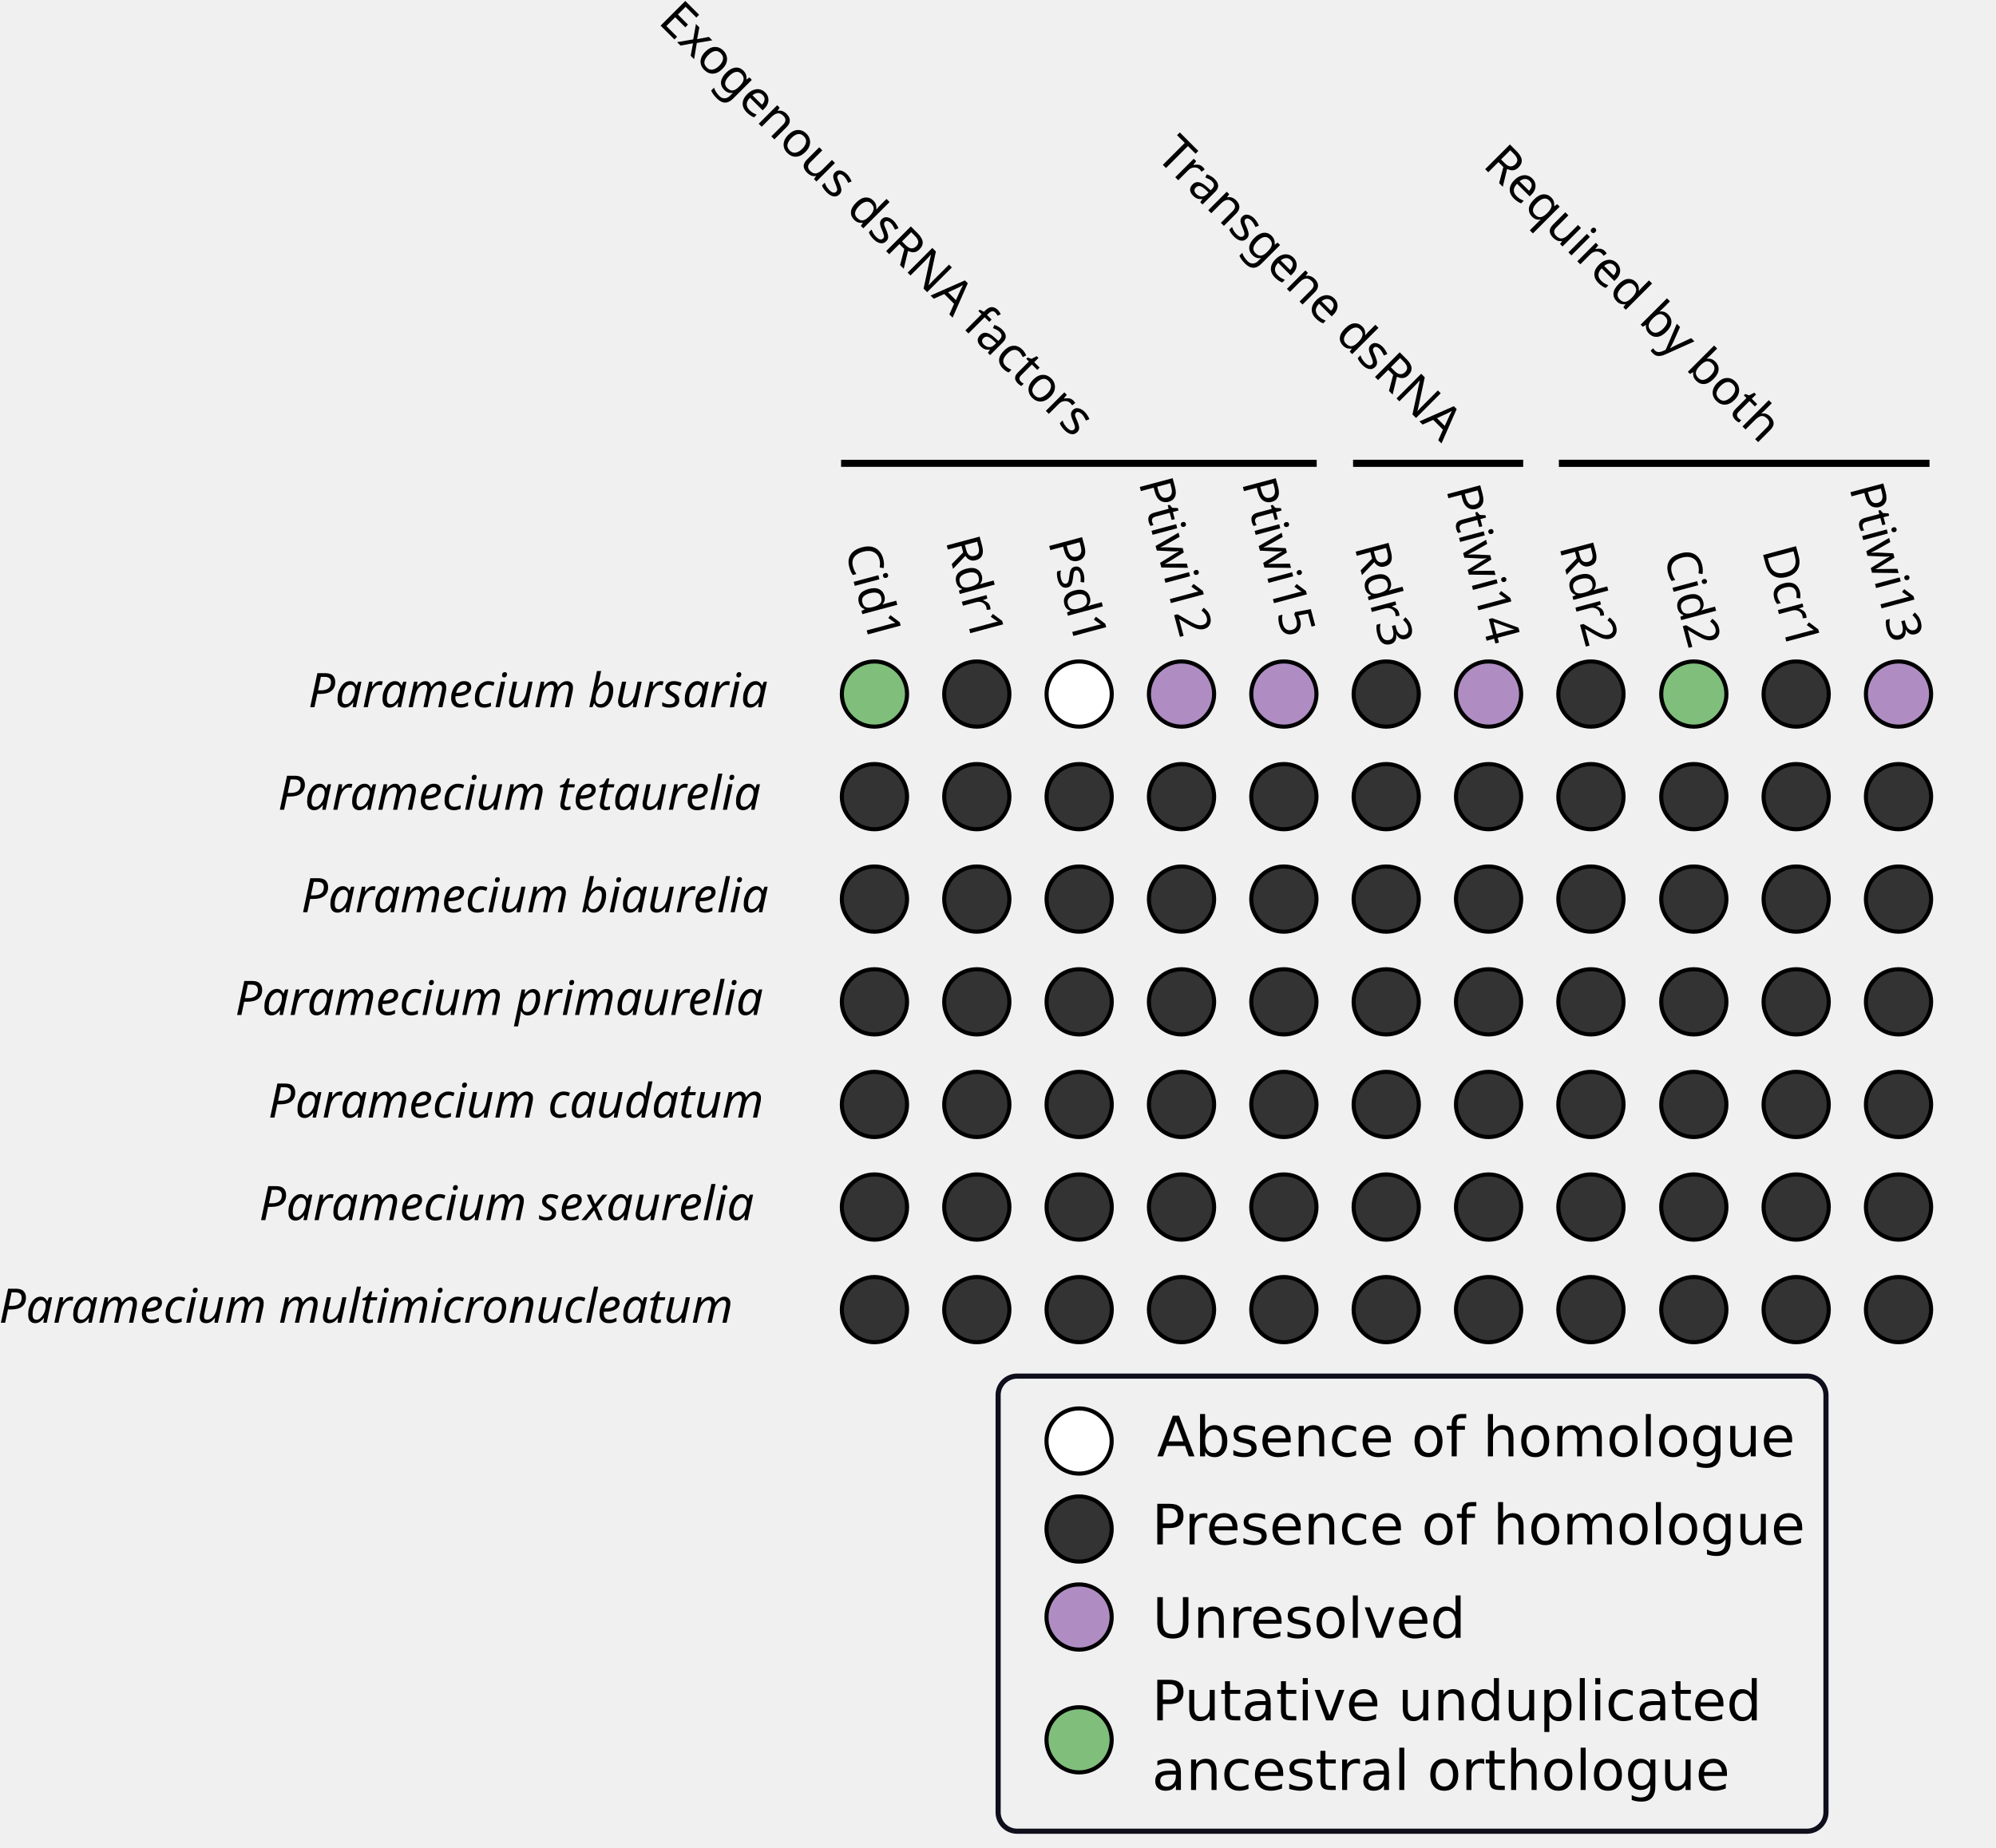
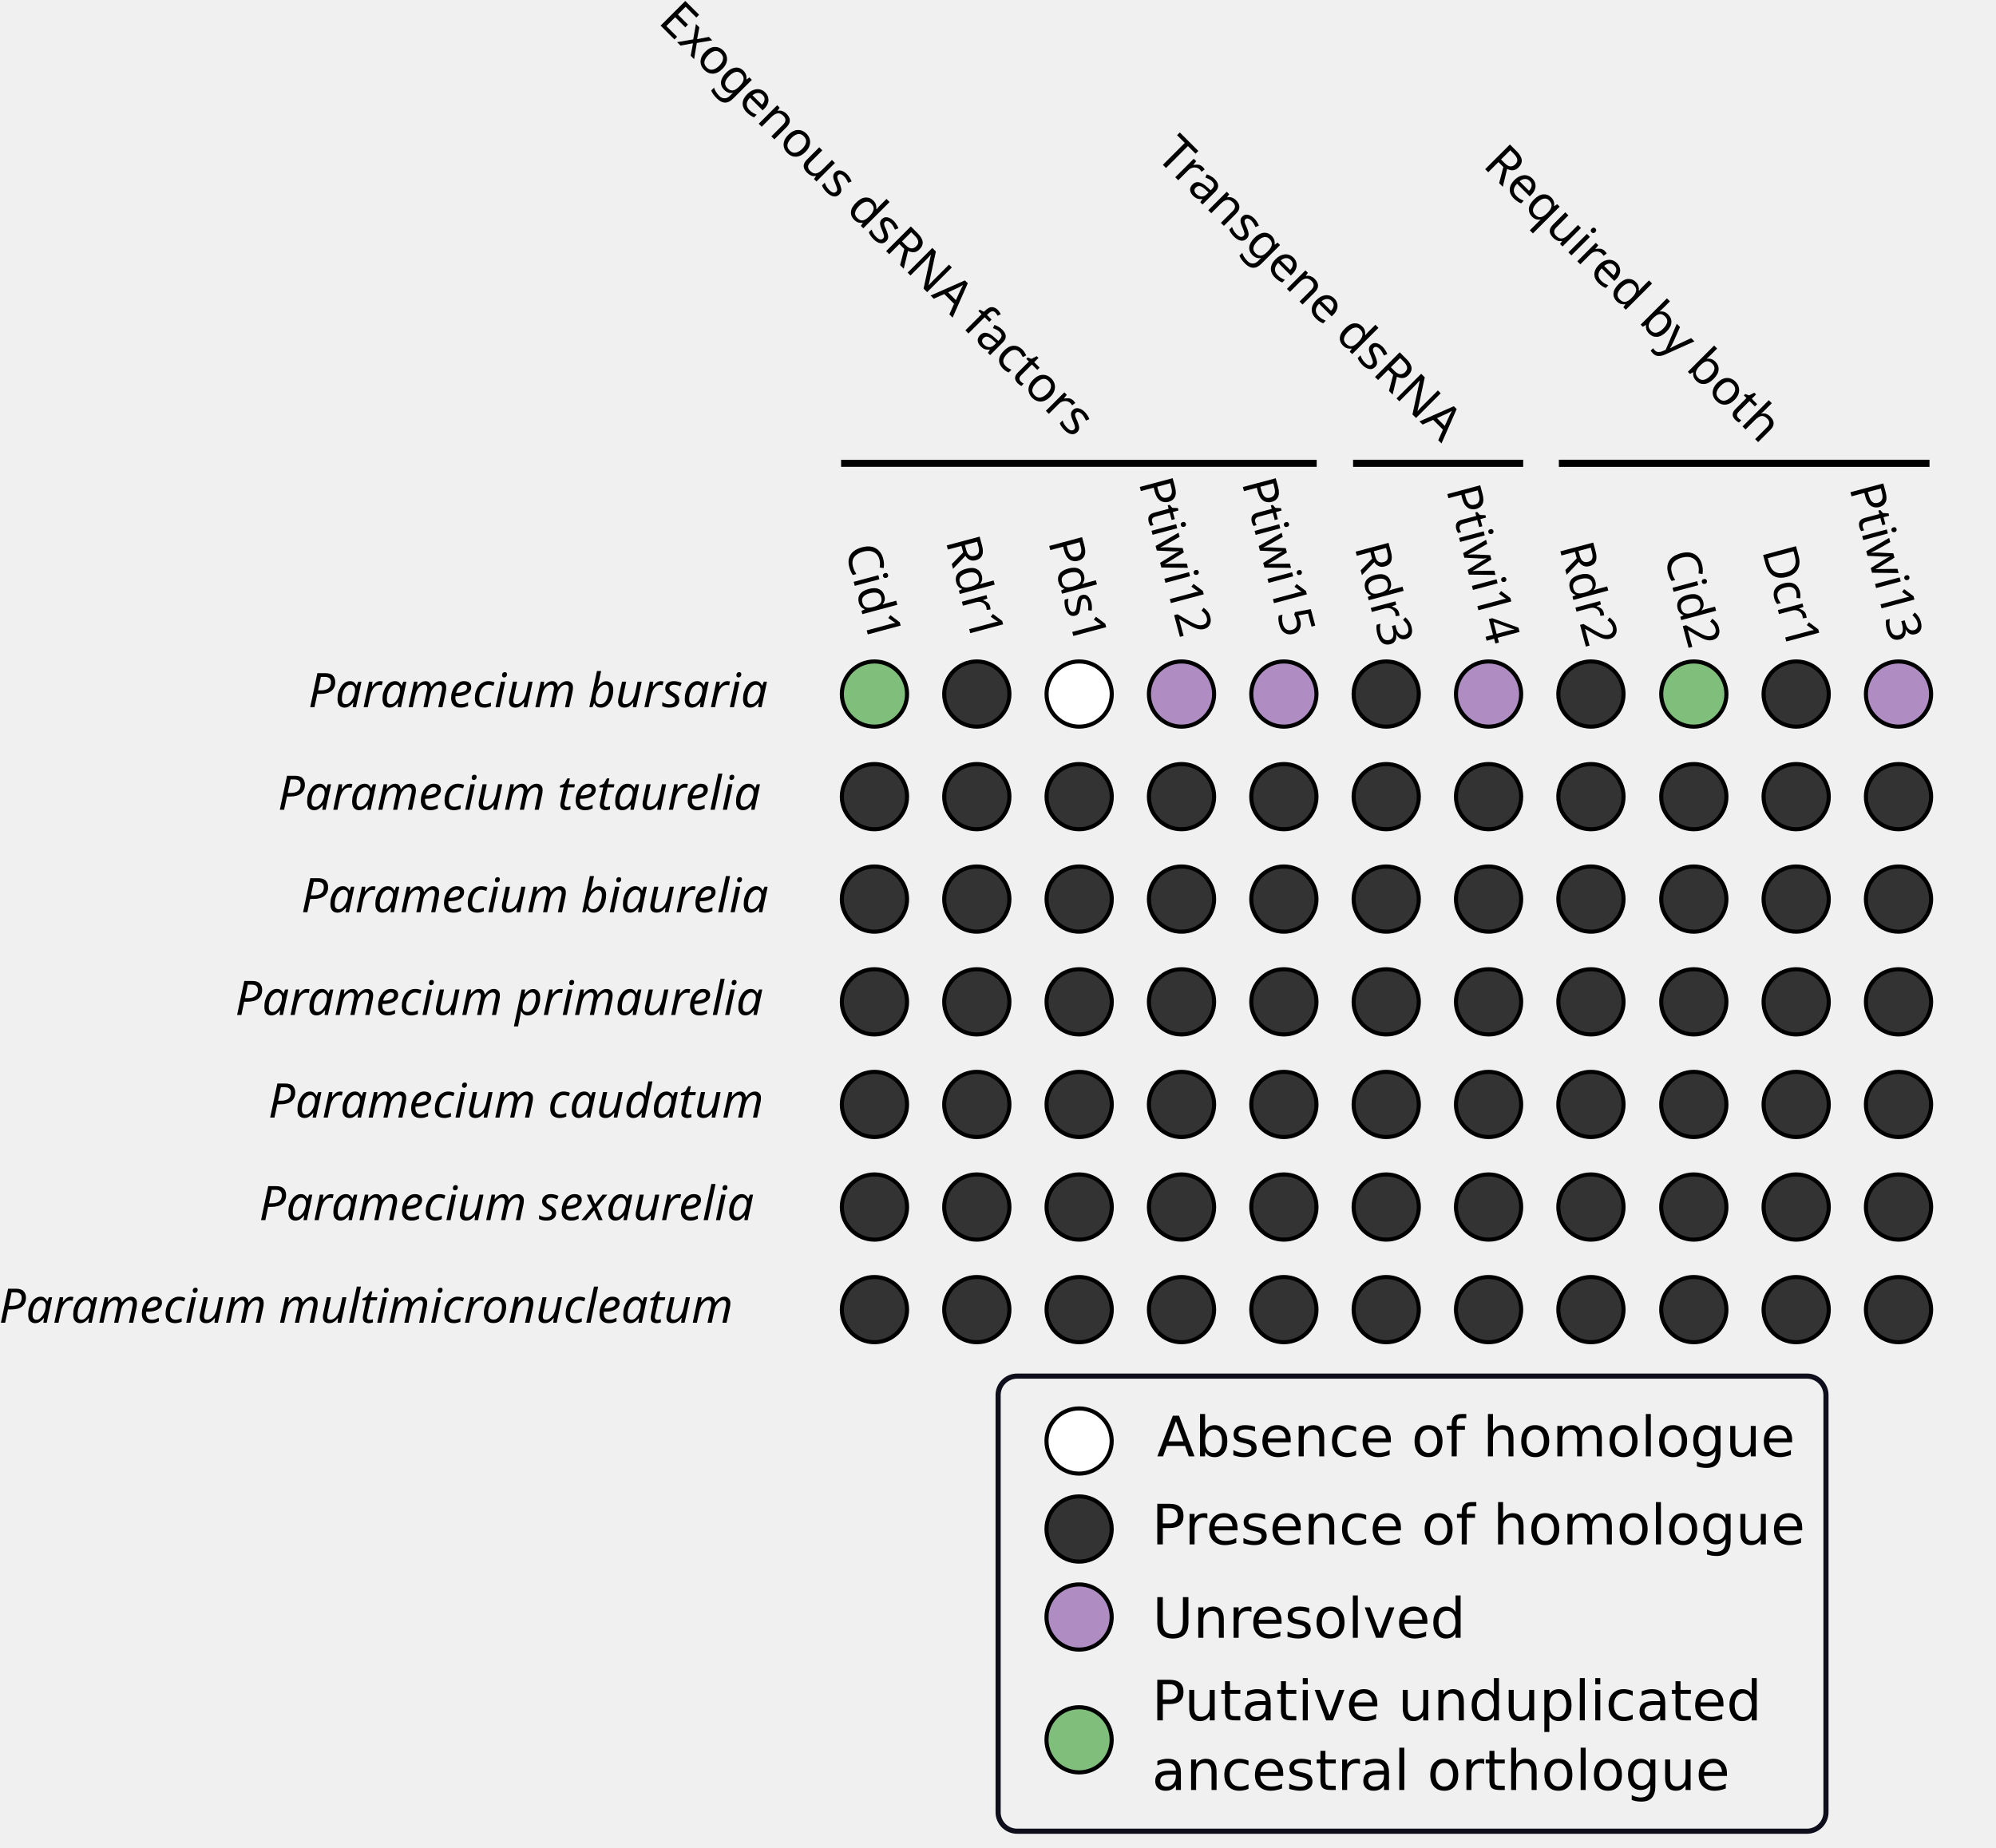
<svg xmlns="http://www.w3.org/2000/svg" width="277.669" height="257.054" id="svg28305" version="1.1">
  <defs id="defs28307" />
  <g id="layer1" transform="translate(-19.3125,-11.1758)">
    <text id="text3793" y="246.023" x="159.59" style="font-style:normal;font-weight:normal;font-size:11px;line-height:125%;font-family:Sans;letter-spacing:0px;word-spacing:0px;fill:#000000;fill-opacity:1;stroke:none" xml:space="preserve">
      <tspan y="246.023" x="159.59" id="tspan3795" />
    </text>
    <flowRoot style="font-style:normal;font-weight:normal;font-size:11px;line-height:125%;font-family:Sans;letter-spacing:0px;word-spacing:0px;fill:#000000;fill-opacity:1;stroke:none" id="flowRoot3878" xml:space="preserve" transform="translate(-41.9104,-9.839283)">
      <flowRegion id="flowRegion3880">
        <rect y="163.362" x="398" height="36" width="2" id="rect3882" />
      </flowRegion>
      <flowPara id="flowPara3884" />
    </flowRoot>
    <text id="text4075" y="995.854" x="437.508" style="font-style:normal;font-weight:normal;font-size:11px;line-height:125%;font-family:Sans;letter-spacing:0px;word-spacing:0px;fill:#000000;fill-opacity:1;stroke:none" xml:space="preserve">
      <tspan y="995.854" x="437.508" id="tspan4077" />
    </text>
    <text id="text3845-2" y="180.942" x="55.365" style="font-style:normal;font-weight:normal;font-size:6.617px;line-height:125%;font-family:Sans;letter-spacing:0px;word-spacing:0px;fill:#000000;fill-opacity:1;stroke:none" xml:space="preserve">
      <tspan style="font-style:italic" y="180.942" x="55.365" id="tspan3847-1">Paramecium sexaurelia </tspan>
    </text>
    <text id="text3845-2-7-3" y="138.099" x="61.206" style="font-style:normal;font-weight:normal;font-size:6.617px;line-height:125%;font-family:Sans;letter-spacing:0px;word-spacing:0px;fill:#000000;fill-opacity:1;stroke:none" xml:space="preserve">
      <tspan style="font-style:italic" y="138.099" x="61.206" id="tspan3847-1-7-1">Paramecium biaurelia</tspan>
    </text>
    <text id="text3821-9-0-0" y="166.667" x="56.634" style="font-style:normal;font-weight:normal;font-size:6.617px;line-height:125%;font-family:Sans;letter-spacing:0px;word-spacing:0px;fill:#000000;fill-opacity:1;stroke:none" xml:space="preserve">
      <tspan style="font-style:italic" y="166.667" x="56.634" id="tspan3823-8-7-7">Paramecium caudatum</tspan>
    </text>
    <text id="text6912" y="195.215" x="19.17" style="font-style:normal;font-weight:normal;font-size:6.617px;line-height:125%;font-family:Sans;letter-spacing:0px;word-spacing:0px;fill:#000000;fill-opacity:1;stroke:none" xml:space="preserve">
      <tspan style="font-style:italic" y="195.215" x="19.17" id="tspan6914">Paramecium multimicronucleatum</tspan>
    </text>
    <text id="text3845-2-3" y="152.393" x="52.031" style="font-style:normal;font-weight:normal;font-size:6.617px;line-height:125%;font-family:Sans;letter-spacing:0px;word-spacing:0px;fill:#000000;fill-opacity:1;stroke:none" xml:space="preserve">
      <tspan style="font-style:italic" y="152.393" x="52.031" id="tspan3847-1-2">Paramecium primaurelia</tspan>
    </text>
    <text id="text7442" y="123.843" x="57.975" style="font-style:normal;font-weight:normal;font-size:6.617px;line-height:125%;font-family:Sans;letter-spacing:0px;word-spacing:0px;fill:#000000;fill-opacity:1;stroke:none" xml:space="preserve">
      <tspan style="font-style:italic" y="123.843" x="57.975" id="tspan7444">Paramecium tetaurelia</tspan>
    </text>
    <flowRoot style="font-style:normal;font-weight:normal;font-size:11px;line-height:125%;font-family:Sans;letter-spacing:0px;word-spacing:0px;fill:#000000;fill-opacity:1;stroke:none" id="flowRoot7822" xml:space="preserve" transform="translate(-41.9104,-9.839283)">
      <flowRegion id="flowRegion7824">
        <rect y="87.362" x="1240" height="17" width="15" id="rect7826" />
      </flowRegion>
      <flowPara id="flowPara7828" />
    </flowRoot>
    <g id="g7983-0" transform="translate(-45.76762,-140.7645)" />
    <text id="text7442-1" y="109.569" x="62.201" style="font-style:normal;font-weight:normal;font-size:6.617px;line-height:125%;font-family:Sans;letter-spacing:0px;word-spacing:0px;fill:#000000;fill-opacity:1;stroke:none" xml:space="preserve">
      <tspan style="font-style:italic" y="109.569" x="62.201" id="tspan7444-4">Paramecium bursaria</tspan>
    </text>
    <text transform="matrix(0.7071068,0.7071068,-0.7071068,0.7071068,0,0)" id="text9621-1" y="-249.575" x="258.957" style="font-style:normal;font-weight:normal;font-size:7.215px;line-height:125%;font-family:Sans;letter-spacing:0px;word-spacing:0px;fill:#000000;fill-opacity:1;stroke:none" xml:space="preserve">
      <tspan y="-249.575" x="258.957" id="tspan9623-5" />
    </text>
    <text id="text15804" y="-9.977" x="659.09" style="font-style:normal;font-weight:normal;font-size:11px;line-height:125%;font-family:Sans;letter-spacing:0px;word-spacing:0px;fill:#000000;fill-opacity:1;stroke:none" xml:space="preserve">
      <tspan y="-9.977" x="659.09" id="tspan15806" />
    </text>
    <text id="text15877" y="51.773" x="527.34" style="font-style:normal;font-weight:normal;font-size:11px;line-height:125%;font-family:Sans;letter-spacing:0px;word-spacing:0px;fill:#000000;fill-opacity:1;stroke:none" xml:space="preserve">
      <tspan y="51.773" x="527.34" id="tspan15879" />
    </text>
    <text transform="matrix(0.7071068,0.7071068,-0.7071068,0.7071068,0,0)" id="text9694-8" y="-276.012" x="244.885" style="font-style:normal;font-weight:normal;font-size:6.832px;line-height:125%;font-family:Sans;letter-spacing:0px;word-spacing:0px;fill:#000000;fill-opacity:1;stroke:none" xml:space="preserve">
      <tspan y="-276.012" x="244.885" id="tspan9696-2" />
    </text>
    <text id="text10146" y="10.023" x="236.09" style="font-style:normal;font-weight:normal;font-size:12px;font-family:'Bitstream Vera Sans';fill:#000000;fill-opacity:1;stroke:none" xml:space="preserve">
      <tspan y="10.023" x="236.09" id="tspan10148" />
    </text>
    <text transform="matrix(0.7071068,0.7071068,-0.7071068,0.7071068,0,0)" id="text9694" y="-256.945" x="309.141" style="font-style:normal;font-weight:normal;font-size:6.832px;line-height:125%;font-family:Sans;letter-spacing:0px;word-spacing:0px;fill:#000000;fill-opacity:1;stroke:none" xml:space="preserve">
      <tspan y="-256.945" x="309.141" id="tspan9696" />
    </text>
    <circle id="path5168-99-1-5-1-8-2-8-51" style="fill:#7fbf7b;fill-opacity:1;fill-rule:nonzero;stroke:#000000;stroke-width:0.57;stroke-opacity:1" cx="140.96" cy="107.743" r="4.535" />
    <circle id="path5168-99-1-5-1-8-2-8-51-1" style="fill:#333333;fill-opacity:1;fill-rule:nonzero;stroke:#000000;stroke-width:0.57;stroke-opacity:1" cx="140.96" cy="122.018" r="4.535" />
    <circle id="path5168-99-1-5-1-8-2-8-51-7" style="fill:#333333;fill-opacity:1;fill-rule:nonzero;stroke:#000000;stroke-width:0.57;stroke-opacity:1" cx="140.96" cy="136.272" r="4.535" />
    <circle id="path5168-99-1-5-1-8-2-8-51-3" style="fill:#333333;fill-opacity:1;fill-rule:nonzero;stroke:#000000;stroke-width:0.57;stroke-opacity:1" cx="140.96" cy="150.567" r="4.535" />
    <circle id="path5168-99-1-5-1-8-2-8-51-5" style="fill:#333333;fill-opacity:1;fill-rule:nonzero;stroke:#000000;stroke-width:0.57;stroke-opacity:1" cx="140.96" cy="164.842" r="4.535" />
    <circle id="path5168-99-1-5-1-8-2-8-51-1-0" style="fill:#333333;fill-opacity:1;fill-rule:nonzero;stroke:#000000;stroke-width:0.57;stroke-opacity:1" cx="140.96" cy="179.117" r="4.535" />
    <circle id="path5168-99-1-5-1-8-2-8-51-1-0-8" style="fill:#333333;fill-opacity:1;fill-rule:nonzero;stroke:#000000;stroke-width:0.57;stroke-opacity:1" cx="140.96" cy="193.39" r="4.535" />
    <text transform="matrix(0.258819,0.9659258,-0.9659258,0.258819,0,0)" id="text5895" y="-178.064" x="138.105" style="font-style:normal;font-weight:normal;font-size:6.617px;line-height:125%;font-family:Sans;letter-spacing:0px;word-spacing:0px;fill:#000000;fill-opacity:1;stroke:none" xml:space="preserve">
      <tspan y="-178.064" x="138.105" id="tspan5897">Rdr3</tspan>
    </text>
    <circle id="path5168-99-1-5-1-8-2-2-61" style="fill:#333333;fill-opacity:1;fill-rule:nonzero;stroke:#000000;stroke-width:0.57;stroke-opacity:1" cx="212.154" cy="107.743" r="4.535" />
    <circle id="path5168-99-1-5-1-8-2-2-61-2" style="fill:#333333;fill-opacity:1;fill-rule:nonzero;stroke:#000000;stroke-width:0.57;stroke-opacity:1" cx="212.154" cy="122.018" r="4.535" />
    <circle id="path5168-99-1-5-1-8-2-2-61-9" style="fill:#333333;fill-opacity:1;fill-rule:nonzero;stroke:#000000;stroke-width:0.57;stroke-opacity:1" cx="212.154" cy="136.272" r="4.535" />
    <circle id="path5168-99-1-5-1-8-2-2-61-92" style="fill:#333333;fill-opacity:1;fill-rule:nonzero;stroke:#000000;stroke-width:0.57;stroke-opacity:1" cx="212.154" cy="150.567" r="4.535" />
    <circle id="path5168-99-1-5-1-8-2-2-61-3" style="fill:#333333;fill-opacity:1;fill-rule:nonzero;stroke:#000000;stroke-width:0.57;stroke-opacity:1" cx="212.154" cy="164.842" r="4.535" />
    <circle id="path5168-99-1-5-1-8-2-2-61-2-1" style="fill:#333333;fill-opacity:1;fill-rule:nonzero;stroke:#000000;stroke-width:0.57;stroke-opacity:1" cx="212.154" cy="179.117" r="4.535" />
    <circle id="path5168-99-1-5-1-8-2-2-61-2-1-8" style="fill:#333333;fill-opacity:1;fill-rule:nonzero;stroke:#000000;stroke-width:0.57;stroke-opacity:1" cx="212.154" cy="193.39" r="4.535" />
    <text transform="matrix(0.258819,0.9659258,-0.9659258,0.258819,0,0)" id="text6469-0" y="-205.573" x="145.435" style="font-style:normal;font-weight:normal;font-size:6.617px;line-height:125%;font-family:Sans;letter-spacing:0px;word-spacing:0px;fill:#000000;fill-opacity:1;stroke:none" xml:space="preserve">
      <tspan y="-205.573" x="145.435" id="tspan6471-7">Rdr2</tspan>
    </text>
    <circle id="path5168-99-1-5-1-8-2-8-8-9" style="fill:#333333;fill-opacity:1;fill-rule:nonzero;stroke:#000000;stroke-width:0.57;stroke-opacity:1" cx="240.631" cy="107.743" r="4.535" />
    <circle id="path5168-99-1-5-1-8-2-8-8-9-8" style="fill:#333333;fill-opacity:1;fill-rule:nonzero;stroke:#000000;stroke-width:0.57;stroke-opacity:1" cx="240.631" cy="122.018" r="4.535" />
    <circle id="path5168-99-1-5-1-8-2-8-8-9-1" style="fill:#333333;fill-opacity:1;fill-rule:nonzero;stroke:#000000;stroke-width:0.57;stroke-opacity:1" cx="240.631" cy="136.272" r="4.535" />
    <circle id="path5168-99-1-5-1-8-2-8-8-9-0" style="fill:#333333;fill-opacity:1;fill-rule:nonzero;stroke:#000000;stroke-width:0.57;stroke-opacity:1" cx="240.631" cy="150.567" r="4.535" />
    <circle id="path5168-99-1-5-1-8-2-8-8-9-3" style="fill:#333333;fill-opacity:1;fill-rule:nonzero;stroke:#000000;stroke-width:0.57;stroke-opacity:1" cx="240.631" cy="164.842" r="4.535" />
    <circle id="path5168-99-1-5-1-8-2-8-8-9-8-7" style="fill:#333333;fill-opacity:1;fill-rule:nonzero;stroke:#000000;stroke-width:0.57;stroke-opacity:1" cx="240.631" cy="179.117" r="4.535" />
    <circle id="path5168-99-1-5-1-8-2-8-8-9-8-7-7" style="fill:#333333;fill-opacity:1;fill-rule:nonzero;stroke:#000000;stroke-width:0.57;stroke-opacity:1" cx="240.631" cy="193.39" r="4.535" />
    <text transform="matrix(0.258819,0.9659258,-0.9659258,0.258819,0,0)" id="text4147-4" y="-192.448" x="133.667" style="font-style:normal;font-weight:normal;font-size:6.617px;line-height:125%;font-family:Sans;letter-spacing:0px;word-spacing:0px;fill:#000000;fill-opacity:1;stroke:none" xml:space="preserve">
      <tspan y="-192.448" x="133.667" id="tspan4149-4">Ptiwi14</tspan>
    </text>
    <circle id="path5168-99-1-5-1-8-2-54-3-7" style="fill:#af8dc3;fill-opacity:1;fill-rule:nonzero;stroke:#000000;stroke-width:0.57;stroke-opacity:1" cx="226.392" cy="107.743" r="4.535" />
    <circle id="path5168-99-1-5-1-8-2-54-3-7-3" style="fill:#333333;fill-opacity:1;fill-rule:nonzero;stroke:#000000;stroke-width:0.57;stroke-opacity:1" cx="226.392" cy="122.018" r="4.535" />
    <circle id="path5168-99-1-5-1-8-2-54-3-7-1" style="fill:#333333;fill-opacity:1;fill-rule:nonzero;stroke:#000000;stroke-width:0.57;stroke-opacity:1" cx="226.392" cy="136.272" r="4.535" />
    <circle id="path5168-99-1-5-1-8-2-54-3-7-5" style="fill:#333333;fill-opacity:1;fill-rule:nonzero;stroke:#000000;stroke-width:0.57;stroke-opacity:1" cx="226.392" cy="150.567" r="4.535" />
    <circle id="path5168-99-1-5-1-8-2-54-3-7-38" style="fill:#333333;fill-opacity:1;fill-rule:nonzero;stroke:#000000;stroke-width:0.57;stroke-opacity:1" cx="226.392" cy="164.842" r="4.535" />
    <circle id="path5168-99-1-5-1-8-2-54-3-7-3-1" style="fill:#333333;fill-opacity:1;fill-rule:nonzero;stroke:#000000;stroke-width:0.57;stroke-opacity:1" cx="226.392" cy="179.117" r="4.535" />
    <circle id="path5168-99-1-5-1-8-2-54-3-7-3-1-1" style="fill:#333333;fill-opacity:1;fill-rule:nonzero;stroke:#000000;stroke-width:0.57;stroke-opacity:1" cx="226.392" cy="193.39" r="4.535" />
    <circle id="path5168-99-1-5-1-8-2-8-9-7-5" style="fill:#333333;fill-opacity:1;fill-rule:nonzero;stroke:#000000;stroke-width:0.57;stroke-opacity:1" cx="155.199" cy="107.743" r="4.535" />
    <circle id="path5168-99-1-5-1-8-2-8-9-7-5-5-3" style="fill:#333333;fill-opacity:1;fill-rule:nonzero;stroke:#000000;stroke-width:0.57;stroke-opacity:1" cx="155.199" cy="122.018" r="4.535" />
    <circle id="path5168-99-1-5-1-8-2-8-9-7-5-5-9" style="fill:#333333;fill-opacity:1;fill-rule:nonzero;stroke:#000000;stroke-width:0.57;stroke-opacity:1" cx="155.199" cy="150.567" r="4.535" />
    <circle id="path5168-99-1-5-1-8-2-8-9-7-5-5-9-69" style="fill:#333333;fill-opacity:1;fill-rule:nonzero;stroke:#000000;stroke-width:0.57;stroke-opacity:1" cx="155.199" cy="136.272" r="4.535" />
    <circle id="path5168-99-1-5-1-8-2-8-9-7-5-5-9-7" style="fill:#333333;fill-opacity:1;fill-rule:nonzero;stroke:#000000;stroke-width:0.57;stroke-opacity:1" cx="155.199" cy="179.117" r="4.535" />
    <circle id="path5168-99-1-5-1-8-2-8-9-7-5-5-9-3" style="fill:#333333;fill-opacity:1;fill-rule:nonzero;stroke:#000000;stroke-width:0.57;stroke-opacity:1" cx="155.199" cy="164.842" r="4.535" />
    <circle id="path5168-99-1-5-1-8-2-8-9-7-5-5-9-8-7" style="fill:#333333;fill-opacity:1;fill-rule:nonzero;stroke:#000000;stroke-width:0.57;stroke-opacity:1" cx="155.199" cy="193.39" r="4.535" />
    <circle id="path5168-99-1-5-1-8-2-8-9-7-94" style="fill:#ffffff;fill-opacity:1;fill-rule:nonzero;stroke:#000000;stroke-width:0.57;stroke-opacity:1" cx="169.438" cy="107.743" r="4.535" />
    <circle id="path5168-99-1-5-1-8-2-8-9-7-94-8-03" style="fill:#333333;fill-opacity:1;fill-rule:nonzero;stroke:#000000;stroke-width:0.57;stroke-opacity:1" cx="169.438" cy="122.018" r="4.535" />
    <circle id="path5168-99-1-5-1-8-2-8-9-7-94-8-5" style="fill:#333333;fill-opacity:1;fill-rule:nonzero;stroke:#000000;stroke-width:0.57;stroke-opacity:1" cx="169.438" cy="150.567" r="4.535" />
    <circle id="path5168-99-1-5-1-8-2-8-9-7-94-8-5-01" style="fill:#333333;fill-opacity:1;fill-rule:nonzero;stroke:#000000;stroke-width:0.57;stroke-opacity:1" cx="169.438" cy="136.272" r="4.535" />
    <circle id="path5168-99-1-5-1-8-2-8-9-7-94-8-5-75" style="fill:#333333;fill-opacity:1;fill-rule:nonzero;stroke:#000000;stroke-width:0.57;stroke-opacity:1" cx="169.438" cy="179.117" r="4.535" />
    <circle id="path5168-99-1-5-1-8-2-8-9-7-94-8-5-2" style="fill:#333333;fill-opacity:1;fill-rule:nonzero;stroke:#000000;stroke-width:0.57;stroke-opacity:1" cx="169.438" cy="164.842" r="4.535" />
    <circle id="path5168-99-1-5-1-8-2-8-9-7-94-8-5-90-7" style="fill:#333333;fill-opacity:1;fill-rule:nonzero;stroke:#000000;stroke-width:0.57;stroke-opacity:1" cx="169.438" cy="193.39" r="4.535" />
    <circle id="path5168-99-1-5-1-8-2-8-9-7-8" style="fill:#af8dc3;fill-opacity:1;fill-rule:nonzero;stroke:#000000;stroke-width:0.57;stroke-opacity:1" cx="183.676" cy="107.743" r="4.535" />
    <circle id="path5168-99-1-5-1-8-2-8-9-7-8-5-63" style="fill:#333333;fill-opacity:1;fill-rule:nonzero;stroke:#000000;stroke-width:0.57;stroke-opacity:1" cx="183.676" cy="122.018" r="4.535" />
    <circle id="path5168-99-1-5-1-8-2-8-9-7-8-5-3" style="fill:#333333;fill-opacity:1;fill-rule:nonzero;stroke:#000000;stroke-width:0.57;stroke-opacity:1" cx="183.676" cy="150.567" r="4.535" />
    <circle id="path5168-99-1-5-1-8-2-8-9-7-8-5-3-4" style="fill:#333333;fill-opacity:1;fill-rule:nonzero;stroke:#000000;stroke-width:0.57;stroke-opacity:1" cx="183.676" cy="136.272" r="4.535" />
    <circle id="path5168-99-1-5-1-8-2-8-9-7-8-5-3-0" style="fill:#333333;fill-opacity:1;fill-rule:nonzero;stroke:#000000;stroke-width:0.57;stroke-opacity:1" cx="183.676" cy="179.117" r="4.535" />
    <circle id="path5168-99-1-5-1-8-2-8-9-7-8-5-3-36" style="fill:#333333;fill-opacity:1;fill-rule:nonzero;stroke:#000000;stroke-width:0.57;stroke-opacity:1" cx="183.676" cy="164.842" r="4.535" />
    <circle id="path5168-99-1-5-1-8-2-8-9-7-8-5-3-54-4" style="fill:#333333;fill-opacity:1;fill-rule:nonzero;stroke:#000000;stroke-width:0.57;stroke-opacity:1" cx="183.676" cy="193.39" r="4.535" />
    <text transform="matrix(0.258819,0.9659258,-0.9659258,0.258819,0,0)" id="text5883" y="-109.522" x="119.979" style="font-style:normal;font-weight:normal;font-size:6.617px;line-height:125%;font-family:Sans;letter-spacing:0px;word-spacing:0px;fill:#000000;fill-opacity:1;stroke:none" xml:space="preserve">
      <tspan y="-109.522" x="119.979" id="tspan5885">Cid1</tspan>
    </text>
    <text transform="matrix(0.258819,0.9659258,-0.9659258,0.258819,0,0)" id="text4147-4-6" y="-123.34" x="122.544" style="font-style:normal;font-weight:normal;font-size:6.617px;line-height:125%;font-family:Sans;letter-spacing:0px;word-spacing:0px;fill:#000000;fill-opacity:1;stroke:none" xml:space="preserve">
      <tspan y="-123.34" x="122.544" id="tspan4149-4-3">Rdr1</tspan>
    </text>
    <text transform="matrix(0.258819,0.9659258,-0.9659258,0.258819,0,0)" id="text4147-4-6-6" y="-137.084" x="126.304" style="font-style:normal;font-weight:normal;font-size:6.617px;line-height:125%;font-family:Sans;letter-spacing:0px;word-spacing:0px;fill:#000000;fill-opacity:1;stroke:none" xml:space="preserve">
-       <tspan y="-137.084" x="126.304" id="tspan4149-4-3-3">Psd1</tspan>
+       <tspan y="-137.084" x="126.304" id="tspan4149-4-3-3">Pds1</tspan>
    </text>
    <text transform="matrix(0.258819,0.9659258,-0.9659258,0.258819,0,0)" id="text4147-4-6-6-9" y="-151.377" x="121.637" style="font-style:normal;font-weight:normal;font-size:6.617px;line-height:125%;font-family:Sans;letter-spacing:0px;word-spacing:0px;fill:#000000;fill-opacity:1;stroke:none" xml:space="preserve">
      <tspan y="-151.377" x="121.637" id="tspan4149-4-3-3-9">Ptiwi12</tspan>
    </text>
    <text transform="matrix(0.258819,0.9659258,-0.9659258,0.258819,0,0)" id="text4147-4-6-6-9-1" y="-165.231" x="125.361" style="font-style:normal;font-weight:normal;font-size:6.617px;line-height:125%;font-family:Sans;letter-spacing:0px;word-spacing:0px;fill:#000000;fill-opacity:1;stroke:none" xml:space="preserve">
      <tspan y="-165.231" x="125.361" id="tspan4149-4-3-3-9-0">Ptiwi15</tspan>
    </text>
    <circle id="path5168-99-1-5-1-8-2-8-9-7-89" style="fill:#af8dc3;fill-opacity:1;fill-rule:nonzero;stroke:#000000;stroke-width:0.57;stroke-opacity:1" cx="197.915" cy="107.743" r="4.535" />
    <circle id="path5168-99-1-5-1-8-2-8-9-7-89-6-30" style="fill:#333333;fill-opacity:1;fill-rule:nonzero;stroke:#000000;stroke-width:0.57;stroke-opacity:1" cx="197.915" cy="122.018" r="4.535" />
    <circle id="path5168-99-1-5-1-8-2-8-9-7-89-6-8" style="fill:#333333;fill-opacity:1;fill-rule:nonzero;stroke:#000000;stroke-width:0.57;stroke-opacity:1" cx="197.915" cy="150.567" r="4.535" />
    <circle id="path5168-99-1-5-1-8-2-8-9-7-89-6-8-59" style="fill:#333333;fill-opacity:1;fill-rule:nonzero;stroke:#000000;stroke-width:0.57;stroke-opacity:1" cx="197.915" cy="136.272" r="4.535" />
    <circle id="path5168-99-1-5-1-8-2-8-9-7-89-6-8-1" style="fill:#333333;fill-opacity:1;fill-rule:nonzero;stroke:#000000;stroke-width:0.57;stroke-opacity:1" cx="197.915" cy="179.117" r="4.535" />
    <circle id="path5168-99-1-5-1-8-2-8-9-7-89-6-8-35" style="fill:#333333;fill-opacity:1;fill-rule:nonzero;stroke:#000000;stroke-width:0.57;stroke-opacity:1" cx="197.915" cy="164.842" r="4.535" />
    <circle id="path5168-99-1-5-1-8-2-8-9-7-89-6-8-72-7" style="fill:#333333;fill-opacity:1;fill-rule:nonzero;stroke:#000000;stroke-width:0.57;stroke-opacity:1" cx="197.915" cy="193.39" r="4.535" />
    <flowRoot style="font-style:normal;font-weight:normal;font-size:12px;font-family:'Bitstream Vera Sans';fill:#000000;fill-opacity:1;stroke:none" id="flowRoot14339" xml:space="preserve" transform="translate(-41.9104,-9.839283)">
      <flowRegion id="flowRegion14341">
        <rect y="358.612" x="103.75" height="31.5" width="26" id="rect14343" />
      </flowRegion>
      <flowPara id="flowPara14345" />
    </flowRoot>
    <text xml:space="preserve" style="font-style:normal;font-weight:normal;font-size:12px;font-family:'Bitstream Vera Sans';fill:#000000;fill-opacity:1;stroke:none" x="581.051" y="422.39" id="text15423">
      <tspan id="tspan15425" x="581.051" y="422.39" />
    </text>
    <g id="g7221" transform="translate(78.87535,-162.1283)">
      <g id="g4342" transform="translate(0,-4.326088)">
        <rect ry="2.645" rx="2.645" y="369.095" x="79.288" height="63.321" width="115.165" id="rect14267" style="fill:none;stroke:#00000f;stroke-width:0.714;stroke-linecap:round;stroke-linejoin:round;stroke-miterlimit:4;stroke-dasharray:none;stroke-opacity:0.941" />
        <g id="g7206" transform="matrix(0.9685236,0,0,0.9685236,34.22492,-10.38071)">
          <circle r="7.955" cy="48.447" cx="1012.4" style="fill:#333333;fill-opacity:1;fill-rule:nonzero;stroke:#000000;stroke-opacity:1" id="path5168-99-1-5-1-8-2-8-9-58-3-6-2" transform="matrix(0.588598,0,0,0.588598,-537.7385,385.2589)" />
          <text xml:space="preserve" style="font-style:normal;font-weight:normal;font-size:12px;font-family:'Bitstream Vera Sans';fill:#000000;fill-opacity:1;stroke:none" x="68.61" y="415.982" id="text14335-2-8">
            <tspan id="tspan14337-6-85" x="68.61" y="415.982" style="font-size:8px">Presence of homologue</tspan>
          </text>
        </g>
        <g id="g4329">
          <text xml:space="preserve" style="font-style:normal;font-weight:normal;font-size:11.622px;font-family:'Bitstream Vera Sans';fill:#000000;fill-opacity:1;stroke:none" x="101.376" y="380.264" id="text14335-2-8-5">
            <tspan id="tspan14337-6-85-9" x="101.376" y="380.264" style="font-size:7.748px">Absence of homologue</tspan>
          </text>
          <circle style="fill:#ffffff;fill-opacity:1;fill-rule:nonzero;stroke:#000000;stroke-width:0.57;stroke-opacity:1" id="path5168-99-1-5-1-8-2-2-61-9-5" cx="90.552" cy="378.127" r="4.535" />
        </g>
        <g transform="translate(0,0.2704716)" id="g4324">
          <circle cy="402.343" cx="90.552" style="fill:#af8dc3;fill-opacity:1;fill-rule:nonzero;stroke:#000000;stroke-width:0.57;stroke-opacity:1" id="path5168-99-1-5-1-8-2-0-9-4-0-89-2-5" r="4.535" />
          <text xml:space="preserve" style="font-style:normal;font-weight:normal;font-size:11.622px;font-family:'Bitstream Vera Sans';fill:#000000;fill-opacity:1;stroke:none" x="100.763" y="405.231" id="text14335-2-8-5-5-2">
            <tspan id="tspan14337-6-85-9-4-9" x="100.763" y="405.231" style="font-size:7.748px">Unresolved</tspan>
          </text>
        </g>
        <g id="g7206-2" transform="matrix(0.9685236,0,0,0.9685236,34.22492,14.10564)">
          <g id="g4336">
            <circle id="path5168-99-1-5-1-8-2-8-9-58-3-6-2-3" style="fill:#7fbf7b;fill-opacity:1;fill-rule:nonzero;stroke:#000000;stroke-width:0.589;stroke-opacity:1" cx="58.158" cy="418.775" r="4.682" />
            <text id="text14335-2-8-4" y="415.982" x="68.61" style="font-style:normal;font-weight:normal;font-size:12px;font-family:'Bitstream Vera Sans';fill:#000000;fill-opacity:1;stroke:none" xml:space="preserve">
              <tspan style="font-size:8px" y="415.982" x="68.61" id="tspan14337-6-85-0">Putative unduplicated </tspan>
              <tspan style="font-size:8px" y="425.982" x="68.61" id="tspan4334">ancestral orthologue</tspan>
            </text>
          </g>
        </g>
      </g>
    </g>
    <text transform="matrix(0.258819,0.9659258,-0.9659258,0.258819,0,0)" id="text9629" y="-246.685" x="147.928" style="font-style:normal;font-weight:normal;font-size:6.617px;line-height:125%;font-family:Sans;letter-spacing:0px;word-spacing:0px;fill:#000000;fill-opacity:1;stroke:none" xml:space="preserve">
      <tspan y="-246.685" x="147.928" id="tspan9631">Ptiwi13 </tspan>
    </text>
    <text transform="matrix(0.258819,0.9659258,-0.9659258,0.258819,0,0)" id="text9625" y="-232.692" x="153.225" style="font-style:normal;font-weight:normal;font-size:6.617px;line-height:125%;font-family:Sans;letter-spacing:0px;word-spacing:0px;fill:#000000;fill-opacity:1;stroke:none" xml:space="preserve">
      <tspan y="-232.692" x="153.225" id="tspan9627">Dcr1</tspan>
    </text>
    <circle id="path5168-99-1-5-1-8-2-8-1-1" style="fill:#333333;fill-opacity:1;fill-rule:nonzero;stroke:#000000;stroke-width:0.57;stroke-opacity:1" cx="269.183" cy="107.743" r="4.535" />
    <circle id="path5168-99-1-5-1-8-2-8-1-1-5" style="fill:#333333;fill-opacity:1;fill-rule:nonzero;stroke:#000000;stroke-width:0.57;stroke-opacity:1" cx="269.183" cy="122.018" r="4.535" />
    <circle id="path5168-99-1-5-1-8-2-8-1-1-8" style="fill:#333333;fill-opacity:1;fill-rule:nonzero;stroke:#000000;stroke-width:0.57;stroke-opacity:1" cx="269.183" cy="136.272" r="4.535" />
    <circle id="path5168-99-1-5-1-8-2-8-1-1-4" style="fill:#333333;fill-opacity:1;fill-rule:nonzero;stroke:#000000;stroke-width:0.57;stroke-opacity:1" cx="269.183" cy="150.567" r="4.535" />
    <circle id="path5168-99-1-5-1-8-2-8-1-1-9" style="fill:#333333;fill-opacity:1;fill-rule:nonzero;stroke:#000000;stroke-width:0.57;stroke-opacity:1" cx="269.183" cy="164.842" r="4.535" />
    <circle id="path5168-99-1-5-1-8-2-8-1-1-5-4" style="fill:#333333;fill-opacity:1;fill-rule:nonzero;stroke:#000000;stroke-width:0.57;stroke-opacity:1" cx="269.183" cy="179.117" r="4.535" />
    <circle id="path5168-99-1-5-1-8-2-8-1-1-5-4-9" style="fill:#333333;fill-opacity:1;fill-rule:nonzero;stroke:#000000;stroke-width:0.57;stroke-opacity:1" cx="269.183" cy="193.39" r="4.535" />
    <text transform="matrix(0.258819,0.9659258,-0.9659258,0.258819,0,0)" id="text9621" y="-219.334" x="150.26" style="font-style:normal;font-weight:normal;font-size:6.617px;line-height:125%;font-family:Sans;letter-spacing:0px;word-spacing:0px;fill:#000000;fill-opacity:1;stroke:none" xml:space="preserve">
      <tspan y="-219.334" x="150.26" id="tspan9623">Cid2</tspan>
    </text>
    <circle id="path5168-99-1-5-1-8-2-0-0" style="fill:#7fbf7b;fill-opacity:1;fill-rule:nonzero;stroke:#000000;stroke-width:0.57;stroke-opacity:1" cx="254.944" cy="107.743" r="4.535" />
    <circle id="path5168-99-1-5-1-8-2-0-0-0" style="fill:#333333;fill-opacity:1;fill-rule:nonzero;stroke:#000000;stroke-width:0.57;stroke-opacity:1" cx="254.944" cy="122.018" r="4.535" />
    <circle id="path5168-99-1-5-1-8-2-0-0-7" style="fill:#333333;fill-opacity:1;fill-rule:nonzero;stroke:#000000;stroke-width:0.57;stroke-opacity:1" cx="254.944" cy="136.272" r="4.535" />
    <circle id="path5168-99-1-5-1-8-2-0-0-9" style="fill:#333333;fill-opacity:1;fill-rule:nonzero;stroke:#000000;stroke-width:0.57;stroke-opacity:1" cx="254.944" cy="150.567" r="4.535" />
    <circle id="path5168-99-1-5-1-8-2-0-0-3" style="fill:#333333;fill-opacity:1;fill-rule:nonzero;stroke:#000000;stroke-width:0.57;stroke-opacity:1" cx="254.944" cy="164.842" r="4.535" />
    <circle id="path5168-99-1-5-1-8-2-0-0-0-1" style="fill:#333333;fill-opacity:1;fill-rule:nonzero;stroke:#000000;stroke-width:0.57;stroke-opacity:1" cx="254.944" cy="179.117" r="4.535" />
    <circle id="path5168-99-1-5-1-8-2-0-0-0-1-9" style="fill:#333333;fill-opacity:1;fill-rule:nonzero;stroke:#000000;stroke-width:0.57;stroke-opacity:1" cx="254.944" cy="193.39" r="4.535" />
    <circle id="path5168-99-1-5-1-8-2-9-1" style="fill:#af8dc3;fill-opacity:1;fill-rule:nonzero;stroke:#000000;stroke-width:0.57;stroke-opacity:1" cx="283.421" cy="107.743" r="4.535" />
    <circle id="path5168-99-1-5-1-8-2-9-1-0" style="fill:#333333;fill-opacity:1;fill-rule:nonzero;stroke:#000000;stroke-width:0.57;stroke-opacity:1" cx="283.421" cy="122.018" r="4.535" />
    <circle id="path5168-99-1-5-1-8-2-9-1-9" style="fill:#333333;fill-opacity:1;fill-rule:nonzero;stroke:#000000;stroke-width:0.57;stroke-opacity:1" cx="283.421" cy="136.272" r="4.535" />
    <circle id="path5168-99-1-5-1-8-2-9-1-92" style="fill:#333333;fill-opacity:1;fill-rule:nonzero;stroke:#000000;stroke-width:0.57;stroke-opacity:1" cx="283.421" cy="150.567" r="4.535" />
    <circle id="path5168-99-1-5-1-8-2-9-1-6" style="fill:#333333;fill-opacity:1;fill-rule:nonzero;stroke:#000000;stroke-width:0.57;stroke-opacity:1" cx="283.421" cy="164.842" r="4.535" />
    <circle id="path5168-99-1-5-1-8-2-9-1-0-0" style="fill:#333333;fill-opacity:1;fill-rule:nonzero;stroke:#000000;stroke-width:0.57;stroke-opacity:1" cx="283.421" cy="179.117" r="4.535" />
    <circle id="path5168-99-1-5-1-8-2-9-1-0-0-4" style="fill:#333333;fill-opacity:1;fill-rule:nonzero;stroke:#000000;stroke-width:0.57;stroke-opacity:1" cx="283.421" cy="193.39" r="4.535" />
    <text id="text27510" y="-58.977" x="681.59" style="font-style:normal;font-weight:normal;font-size:11px;line-height:125%;font-family:Sans;letter-spacing:0px;word-spacing:0px;fill:#000000;fill-opacity:1;stroke:none" xml:space="preserve">
      <tspan y="-58.977" x="681.59" id="tspan27512" />
    </text>
    <text xml:space="preserve" style="font-style:normal;font-weight:normal;font-size:6.802px;line-height:125%;font-family:Sans;letter-spacing:0px;word-spacing:0px;fill:#000000;fill-opacity:1;stroke:none" x="88.406" y="-68.21" id="text7119" transform="matrix(0.7071068,0.7071068,-0.7071068,0.7071068,0,0)">
      <tspan id="tspan7121" x="88.406" y="-68.21">Exogenous dsRNA factors</tspan>
    </text>
    <path style="fill:none;stroke:#000000;stroke-width:0.981px;stroke-linecap:butt;stroke-linejoin:miter;stroke-opacity:1" d="m 202.482,75.639 -66.164,0" id="path7099" />
    <path style="fill:none;stroke:#000000;stroke-width:0.997px;stroke-linecap:butt;stroke-linejoin:miter;stroke-opacity:1" d="m 287.731,75.639 -51.56,0" id="path7099-2-8" />
    <path style="fill:none;stroke:#000000;stroke-width:0.993px;stroke-linecap:butt;stroke-linejoin:miter;stroke-opacity:1" d="m 231.207,75.639 -23.664,1e-5" id="path7099-0" />
    <text xml:space="preserve" style="font-style:normal;font-weight:normal;font-size:6.802px;line-height:125%;font-family:Sans;letter-spacing:0px;word-spacing:0px;fill:#000000;fill-opacity:1;stroke:none" x="150.583" y="-103.918" id="text7119-3" transform="matrix(0.7071068,0.7071068,-0.7071068,0.7071068,0,0)">
      <tspan id="tspan7121-7" x="150.583" y="-103.918">Transgene dsRNA</tspan>
    </text>
    <text xml:space="preserve" style="font-style:normal;font-weight:normal;font-size:6.802px;line-height:125%;font-family:Sans;letter-spacing:0px;word-spacing:0px;fill:#000000;fill-opacity:1;stroke:none" x="183.638" y="-135.201" id="text7119-3-4" transform="matrix(0.7071068,0.7071068,-0.7071068,0.7071068,0,0)">
      <tspan id="tspan7121-7-5" x="183.638" y="-135.201">Required by both</tspan>
    </text>
  </g>
</svg>
